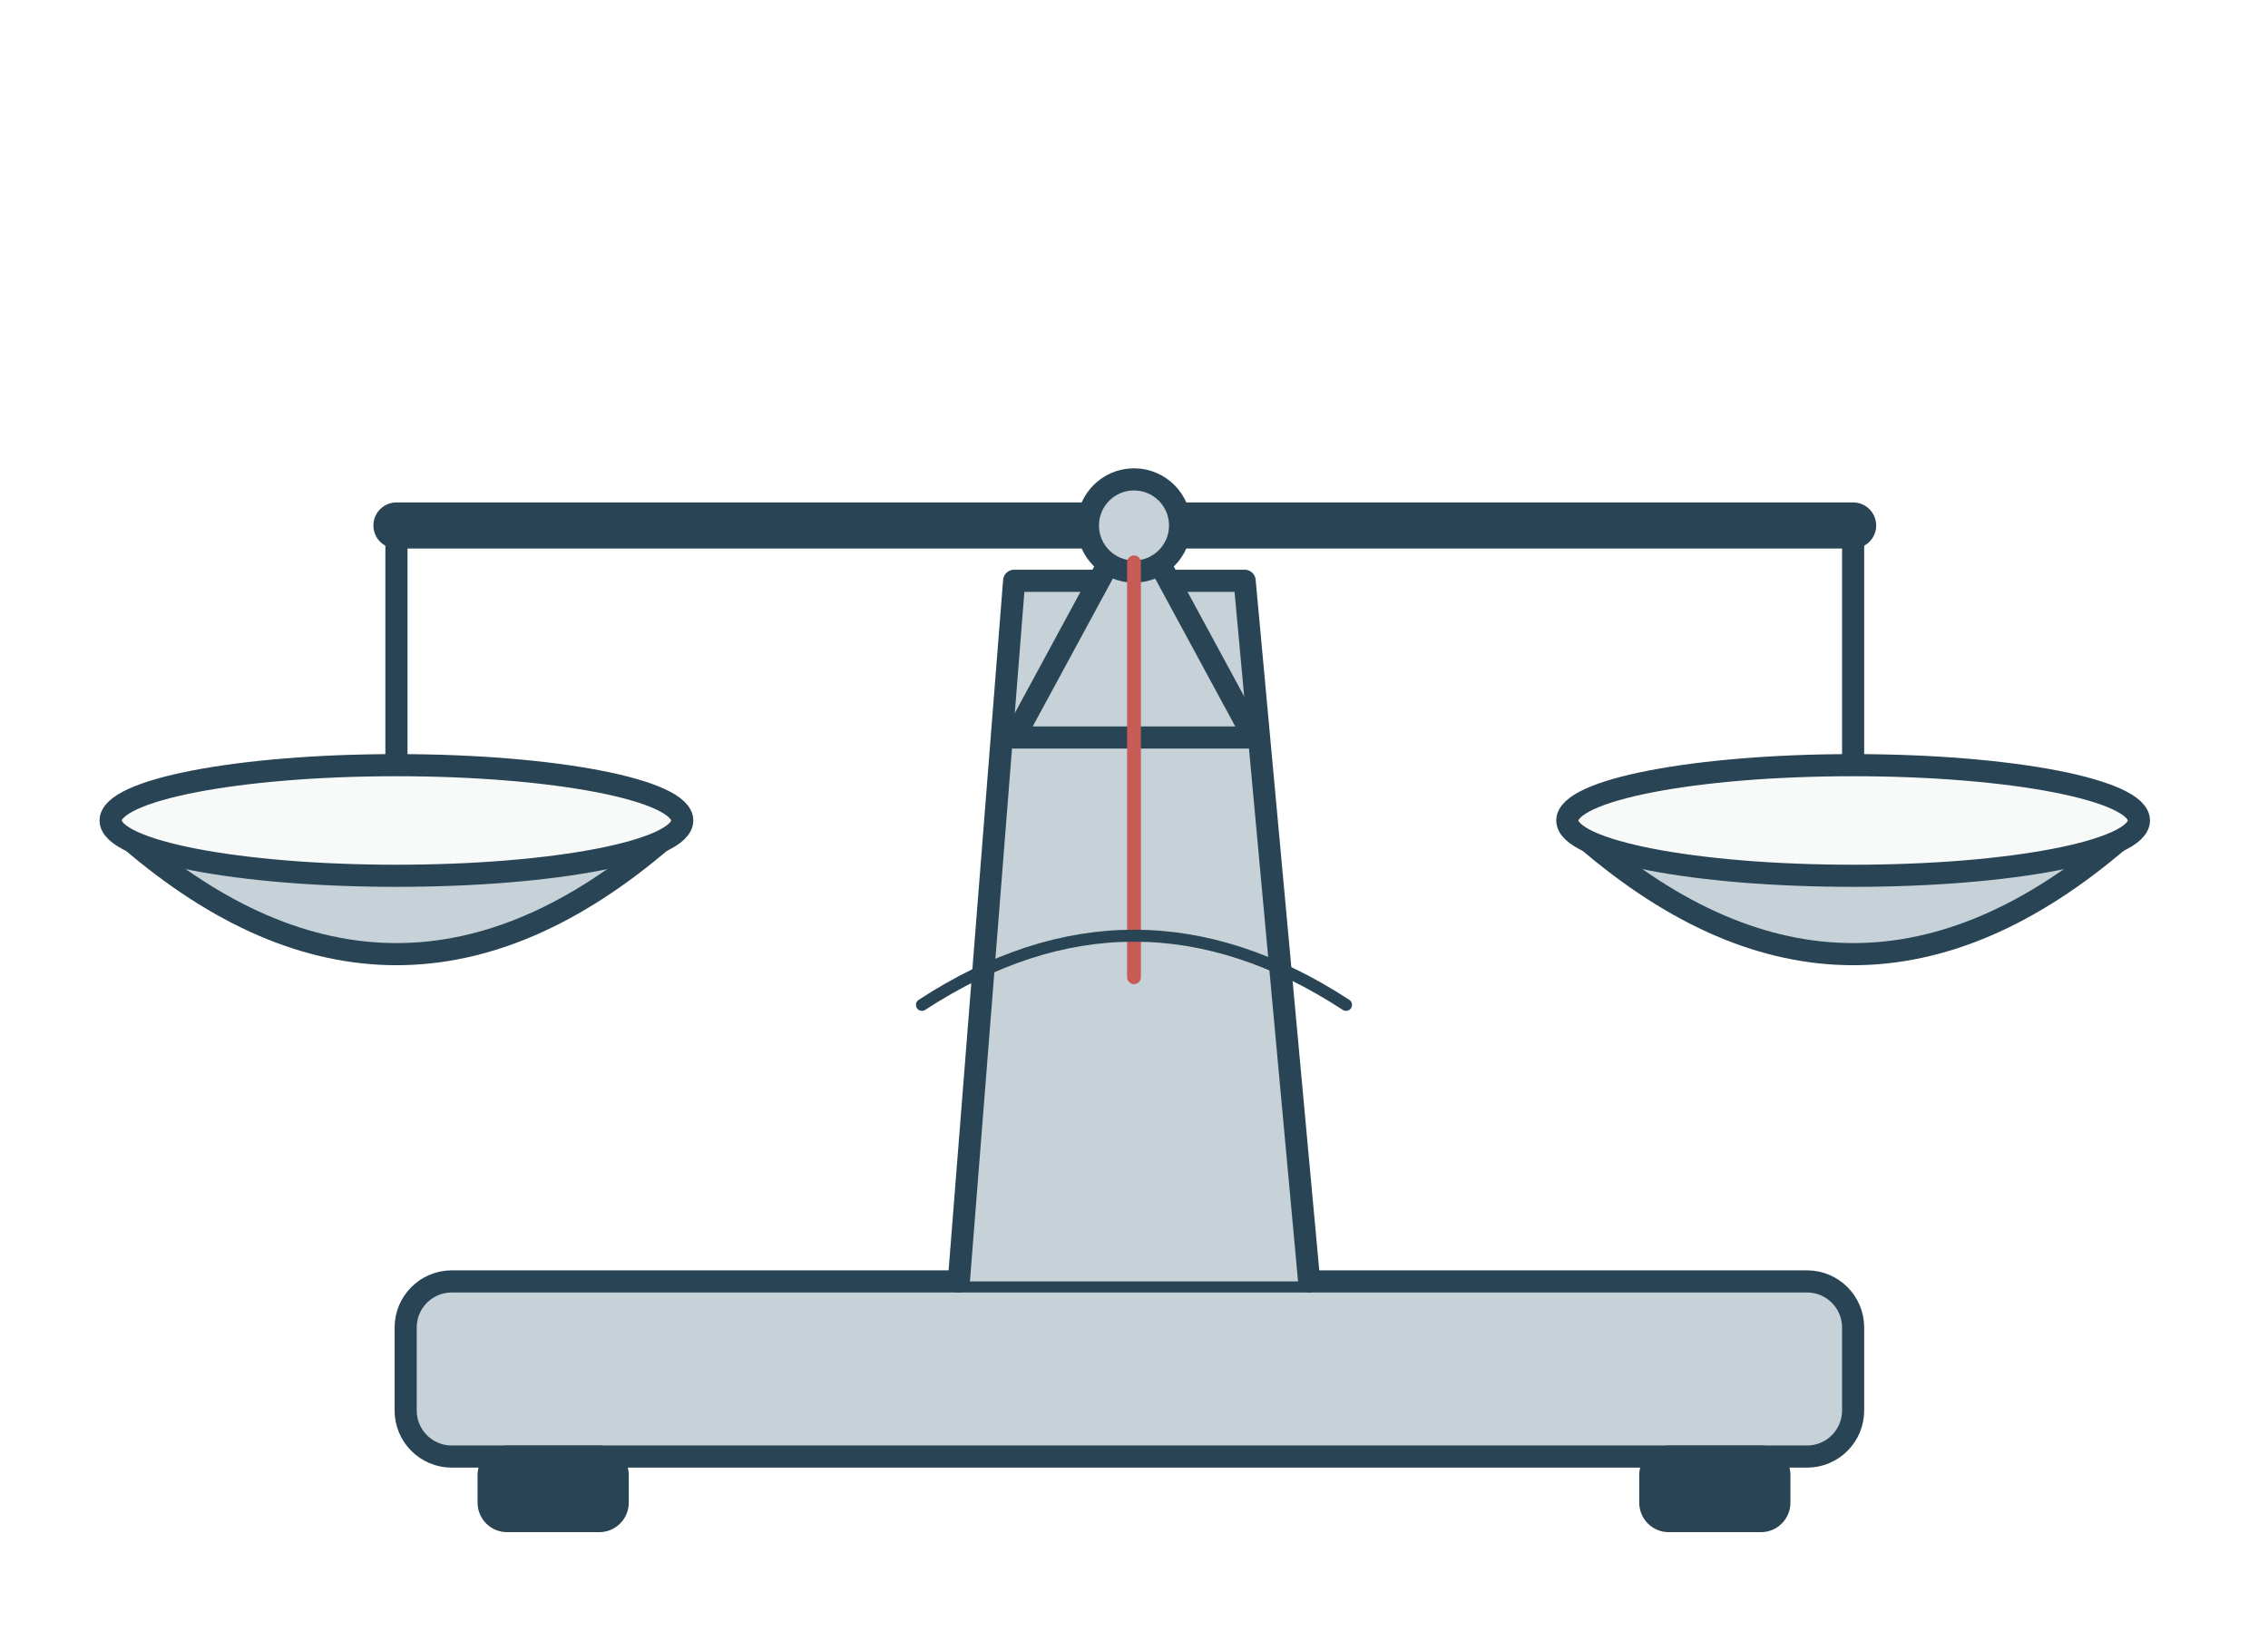
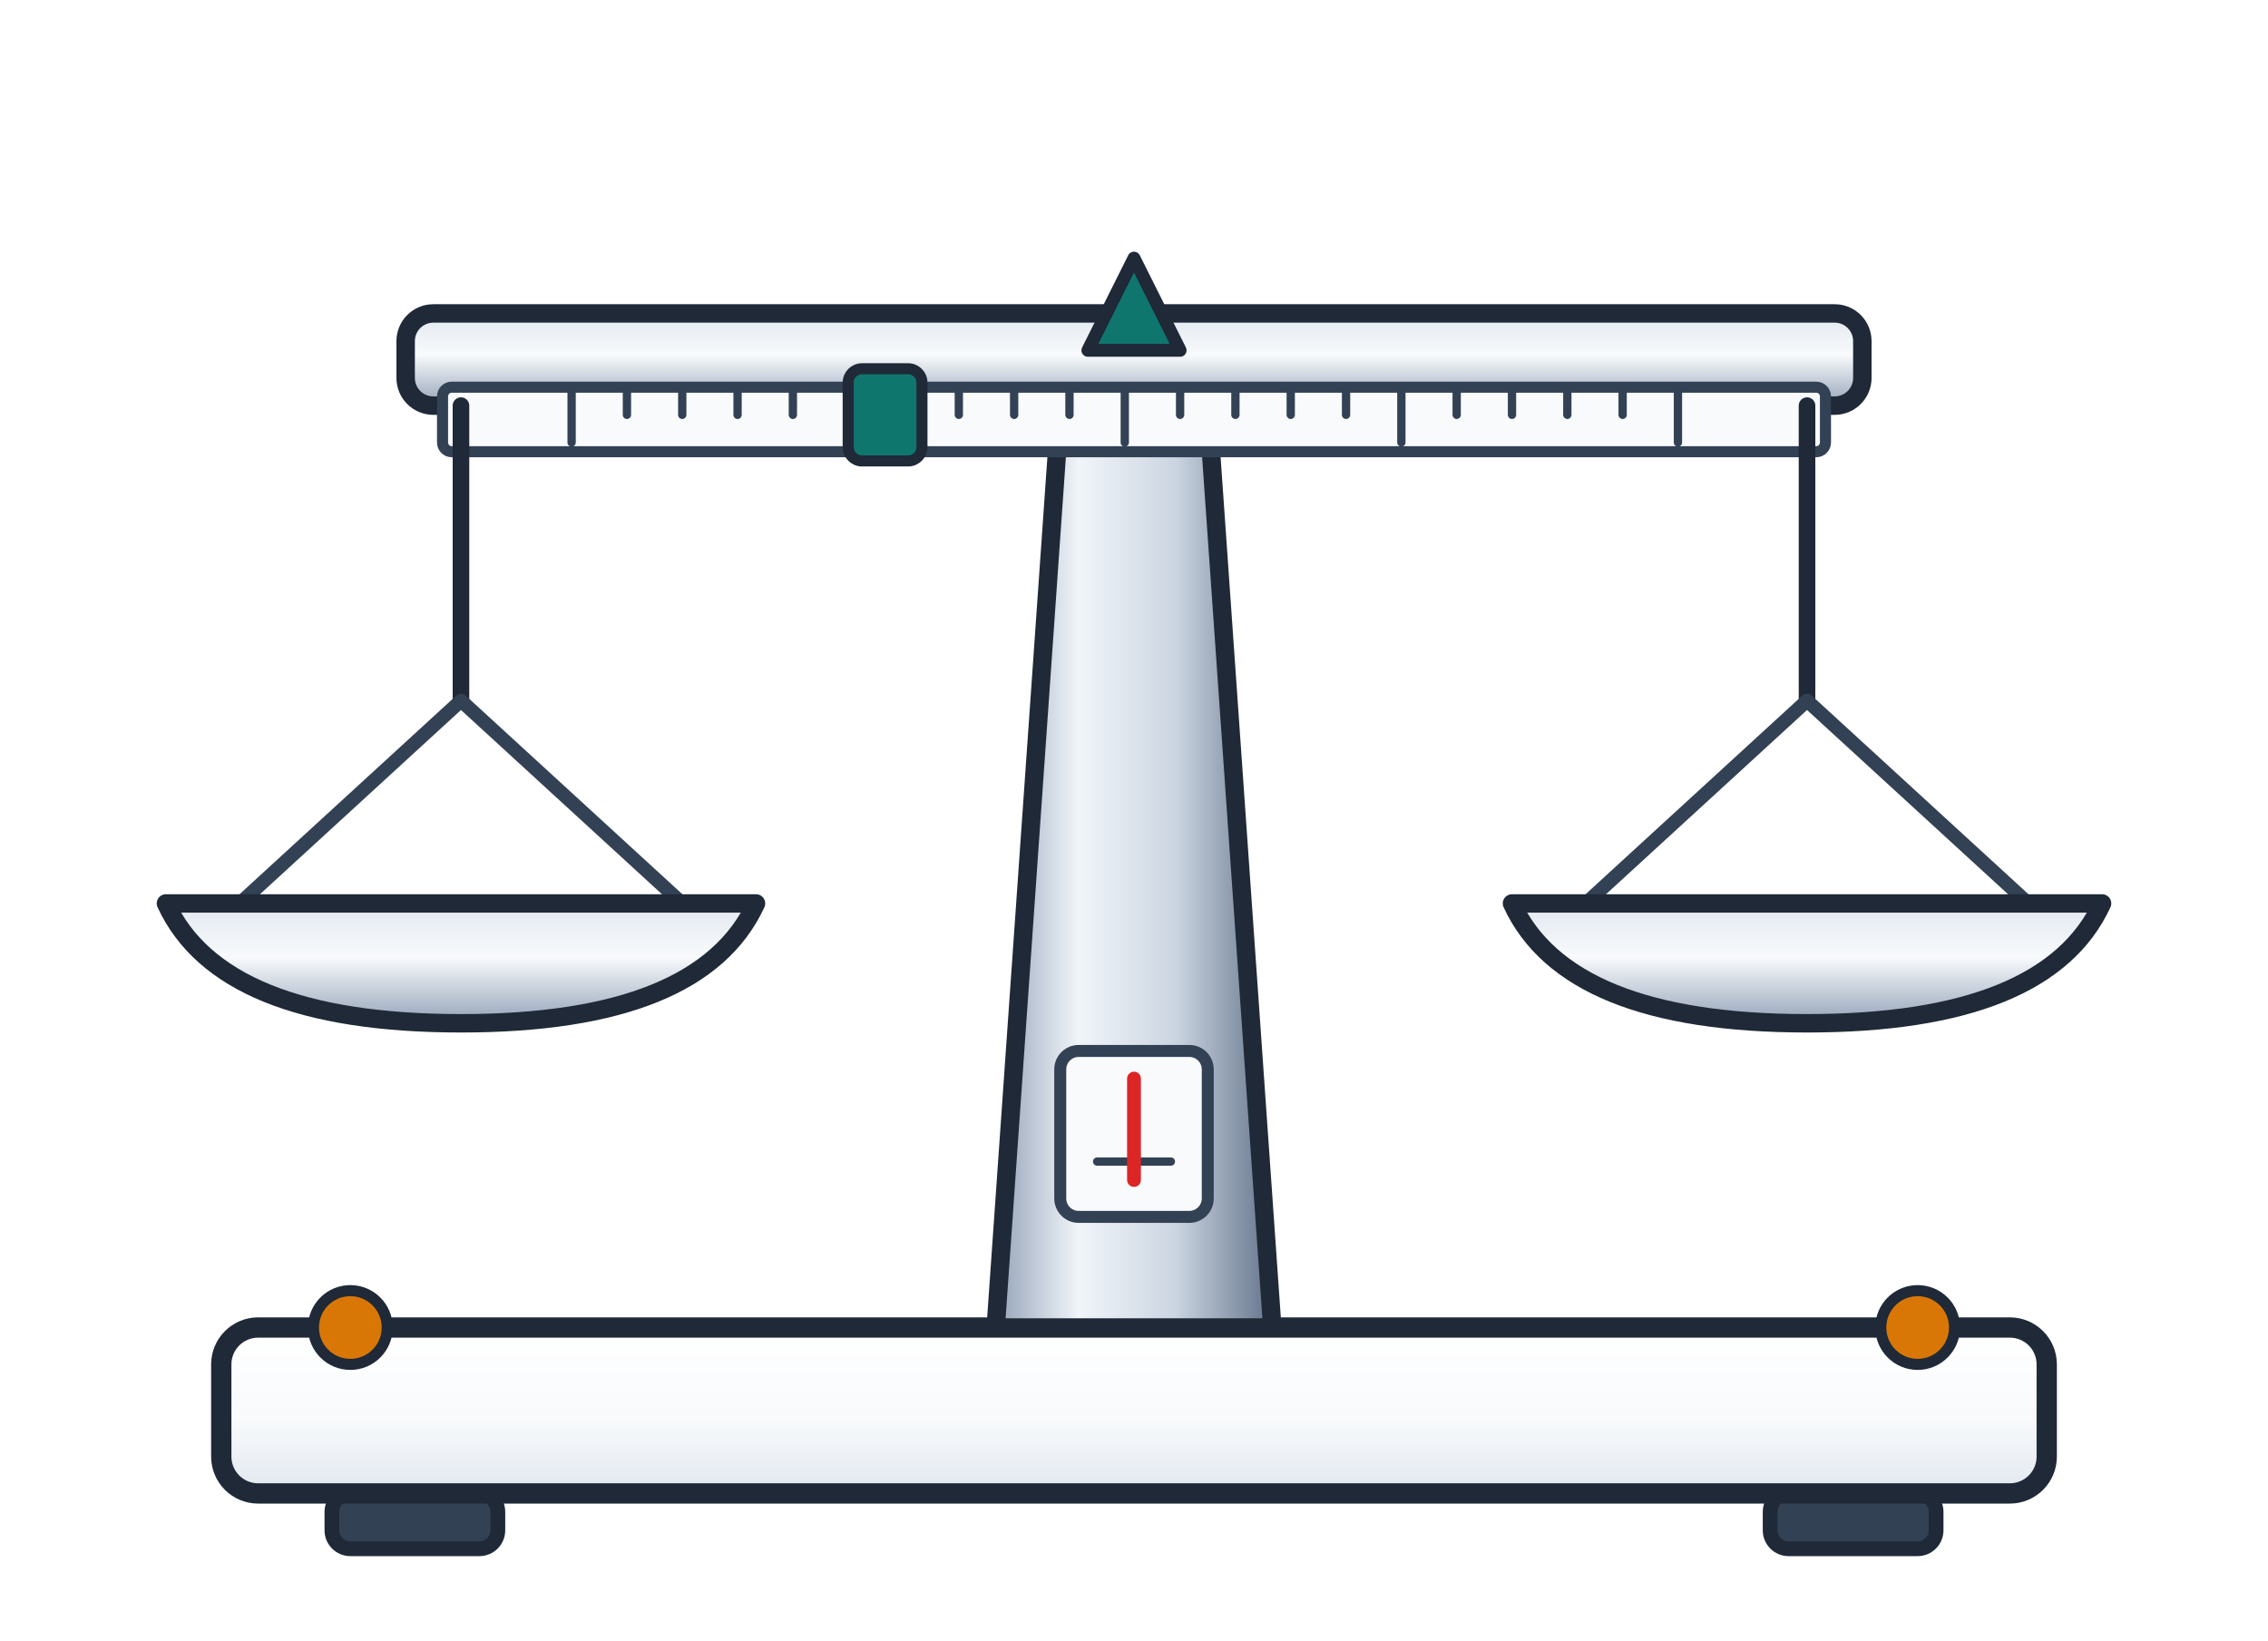
<svg xmlns="http://www.w3.org/2000/svg" width="246" height="178" viewBox="0 0 246 178">
-   <g stroke="#294454" stroke-width="2.4" stroke-linecap="round" stroke-linejoin="round" fill="none">
-     <rect x="44" y="139" width="157" height="19" fill="#c6d2d7" rx="5" />
-     <path d="M104 139 L110 63 H135 L142 139" fill="#c6d2d7" />
-     <path d="M110 80 L123 56 L136 80 Z" fill="#c6d2d7" />
-     <line x1="43" y1="57" x2="201" y2="57" stroke-width="5" />
-     <ellipse cx="123" cy="57" rx="5" ry="5" fill="#c6d2d7" />
-     <line x1="43" y1="57" x2="43" y2="87" />
-     <line x1="201" y1="57" x2="201" y2="87" />
-     <path d="M14 91 Q43 116 72 91" fill="#c6d2d7" />
-     <ellipse cx="43" cy="89" rx="31" ry="6" fill="#f8faf9" />
-     <path d="M172 91 Q201 116 230 91" fill="#c6d2d7" />
-     <ellipse cx="201" cy="89" rx="31" ry="6" fill="#f8faf9" />
-     <line x1="123" y1="61" x2="123" y2="106" stroke="#c75b55" stroke-width="1.5" />
-     <path d="M100 109 Q123 94 146 109" fill="none" stroke-width="1.3" />
-     <rect x="53" y="158" width="14" height="7" fill="#294454" rx="2" />
-     <rect x="179" y="158" width="14" height="7" fill="#294454" rx="2" />
+   <defs>
+     <linearGradient id="g-chassis" x1="0" y1="0" x2="0" y2="1">
+       <stop offset="0%" stop-color="#FFFFFF" />
+       <stop offset="55%" stop-color="#F8FAFC" />
+       <stop offset="100%" stop-color="#E2E8F0" />
+     </linearGradient>
+     <linearGradient id="g-chassis-h" x1="0" y1="0" x2="1" y2="0">
+       <stop offset="0%" stop-color="#E2E8F0" />
+       <stop offset="22%" stop-color="#F8FAFC" />
+       <stop offset="80%" stop-color="#F1F5F9" />
+       <stop offset="100%" stop-color="#CBD5E1" />
+     </linearGradient>
+     <linearGradient id="g-bezel" x1="0" y1="0" x2="0" y2="1">
+       <stop offset="0%" stop-color="#475569" />
+       <stop offset="100%" stop-color="#1E293B" />
+     </linearGradient>
+     <linearGradient id="g-metal" x1="0" y1="0" x2="1" y2="0">
+       <stop offset="0%" stop-color="#94A3B8" />
+       <stop offset="30%" stop-color="#F1F5F9" />
+       <stop offset="65%" stop-color="#CBD5E1" />
+       <stop offset="100%" stop-color="#64748B" />
+     </linearGradient>
+     <linearGradient id="g-metal-v" x1="0" y1="0" x2="0" y2="1">
+       <stop offset="0%" stop-color="#E2E8F0" />
+       <stop offset="45%" stop-color="#F8FAFC" />
+       <stop offset="100%" stop-color="#94A3B8" />
+     </linearGradient>
+     <linearGradient id="g-teal" x1="0" y1="0" x2="0" y2="1">
+       <stop offset="0%" stop-color="#14B8A6" />
+       <stop offset="100%" stop-color="#0F766E" />
+     </linearGradient>
+     <linearGradient id="g-glass" x1="0" y1="0" x2="1" y2="0">
+       <stop offset="0%" stop-color="#E6F2F7" stop-opacity="0.82" />
+       <stop offset="28%" stop-color="#F8FCFE" stop-opacity="0.65" />
+       <stop offset="75%" stop-color="#E6F2F7" stop-opacity="0.58" />
+       <stop offset="100%" stop-color="#CBE4EE" stop-opacity="0.80" />
+     </linearGradient>
+     <linearGradient id="g-liquid" x1="0" y1="0" x2="0" y2="1">
+       <stop offset="0%" stop-color="#99F6E4" stop-opacity="0.55" />
+       <stop offset="100%" stop-color="#14B8A6" stop-opacity="0.38" />
+     </linearGradient>
+     <linearGradient id="g-screen" x1="0" y1="0" x2="0" y2="1">
+       <stop offset="0%" stop-color="#0F172A" />
+       <stop offset="100%" stop-color="#1E293B" />
+     </linearGradient>
+     <linearGradient id="g-brass" x1="0" y1="0" x2="1" y2="0">
+       <stop offset="0%" stop-color="#B45309" />
+       <stop offset="35%" stop-color="#FDE68A" />
+       <stop offset="75%" stop-color="#F59E0B" />
+       <stop offset="100%" stop-color="#92400E" />
+     </linearGradient>
+     <linearGradient id="g-copper" x1="0" y1="0" x2="1" y2="0">
+       <stop offset="0%" stop-color="#9A3412" />
+       <stop offset="35%" stop-color="#FDBA74" />
+       <stop offset="70%" stop-color="#EA580C" />
+       <stop offset="100%" stop-color="#7C2D12" />
+     </linearGradient>
+     <linearGradient id="g-rubber" x1="0" y1="0" x2="1" y2="1">
+       <stop offset="0%" stop-color="#14B8A6" />
+       <stop offset="100%" stop-color="#115E59" />
+     </linearGradient>
+   </defs>
+   <g stroke="#1F2937" stroke-width="2.2" stroke-linecap="round" stroke-linejoin="round" fill="none">
+     <rect x="36" y="162" width="18" height="6" rx="2" fill="#334155" stroke="#1F2937" stroke-width="1.6" />
+     <rect x="192" y="162" width="18" height="6" rx="2" fill="#334155" stroke="#1F2937" stroke-width="1.6" />
+     <rect x="24" y="144" width="198" height="18" rx="4" fill="url(#g-chassis)" stroke="#1F2937" stroke-width="2.2" />
+     <path d="M108 144 L115 44 H131 L138 144 Z" fill="url(#g-metal)" stroke="#1F2937" stroke-width="2.0" />
+     <rect x="115" y="114" width="16" height="18" rx="2" fill="#F8FAFC" stroke="#334155" stroke-width="1.3" />
+     <line x1="119" y1="126" x2="127" y2="126" stroke="#334155" stroke-width="0.9" />
+     <line x1="123" y1="117" x2="123" y2="128" stroke="#DC2626" stroke-width="1.5" />
+     <rect x="44" y="34" width="158" height="10" rx="3" fill="url(#g-metal-v)" stroke="#1F2937" stroke-width="2.0" />
+     <rect x="48" y="42" width="150" height="7" rx="1" fill="#F8FAFC" stroke="#334155" stroke-width="1.2" />
+     <line x1="62" y1="42" x2="62" y2="48" stroke="#334155" stroke-width="0.9" />
+     <line x1="68" y1="42" x2="68" y2="45" stroke="#334155" stroke-width="0.9" />
+     <line x1="74" y1="42" x2="74" y2="45" stroke="#334155" stroke-width="0.9" />
+     <line x1="80" y1="42" x2="80" y2="45" stroke="#334155" stroke-width="0.9" />
+     <line x1="86" y1="42" x2="86" y2="45" stroke="#334155" stroke-width="0.9" />
+     <line x1="92" y1="42" x2="92" y2="48" stroke="#334155" stroke-width="0.9" />
+     <line x1="98" y1="42" x2="98" y2="45" stroke="#334155" stroke-width="0.9" />
+     <line x1="104" y1="42" x2="104" y2="45" stroke="#334155" stroke-width="0.9" />
+     <line x1="110" y1="42" x2="110" y2="45" stroke="#334155" stroke-width="0.9" />
+     <line x1="116" y1="42" x2="116" y2="45" stroke="#334155" stroke-width="0.9" />
+     <line x1="122" y1="42" x2="122" y2="48" stroke="#334155" stroke-width="0.9" />
+     <line x1="128" y1="42" x2="128" y2="45" stroke="#334155" stroke-width="0.9" />
+     <line x1="134" y1="42" x2="134" y2="45" stroke="#334155" stroke-width="0.9" />
+     <line x1="140" y1="42" x2="140" y2="45" stroke="#334155" stroke-width="0.9" />
+     <line x1="146" y1="42" x2="146" y2="45" stroke="#334155" stroke-width="0.9" />
+     <line x1="152" y1="42" x2="152" y2="48" stroke="#334155" stroke-width="0.9" />
+     <line x1="158" y1="42" x2="158" y2="45" stroke="#334155" stroke-width="0.9" />
+     <line x1="164" y1="42" x2="164" y2="45" stroke="#334155" stroke-width="0.9" />
+     <line x1="170" y1="42" x2="170" y2="45" stroke="#334155" stroke-width="0.9" />
+     <line x1="176" y1="42" x2="176" y2="45" stroke="#334155" stroke-width="0.9" />
+     <line x1="182" y1="42" x2="182" y2="48" stroke="#334155" stroke-width="0.9" />
+     <rect x="92" y="40" width="8" height="10" rx="1.5" fill="#0F766E" stroke="#1F2937" stroke-width="1.2" />
+     <polygon points="123,28 118,38 128,38" fill="#0F766E" stroke="#1F2937" stroke-width="1.4" />
+     <line x1="50" y1="44" x2="50" y2="76" stroke="#1F2937" stroke-width="1.8" />
+     <path d="M26 98 L50 76 L74 98" stroke="#334155" stroke-width="1.5" />
+     <path d="M18 98 H82 Q76 111 50 111 Q24 111 18 98 Z" fill="url(#g-metal-v)" stroke="#1F2937" stroke-width="2.0" />
+     <line x1="196" y1="44" x2="196" y2="76" stroke="#1F2937" stroke-width="1.8" />
+     <path d="M172 98 L196 76 L220 98" stroke="#334155" stroke-width="1.5" />
+     <path d="M164 98 H228 Q222 111 196 111 Q170 111 164 98 Z" fill="url(#g-metal-v)" stroke="#1F2937" stroke-width="2.0" />
+     <circle cx="38" cy="144" r="4" fill="#D97706" stroke="#1F2937" stroke-width="1.2" />
+     <circle cx="208" cy="144" r="4" fill="#D97706" stroke="#1F2937" stroke-width="1.2" />
  </g>
</svg>
